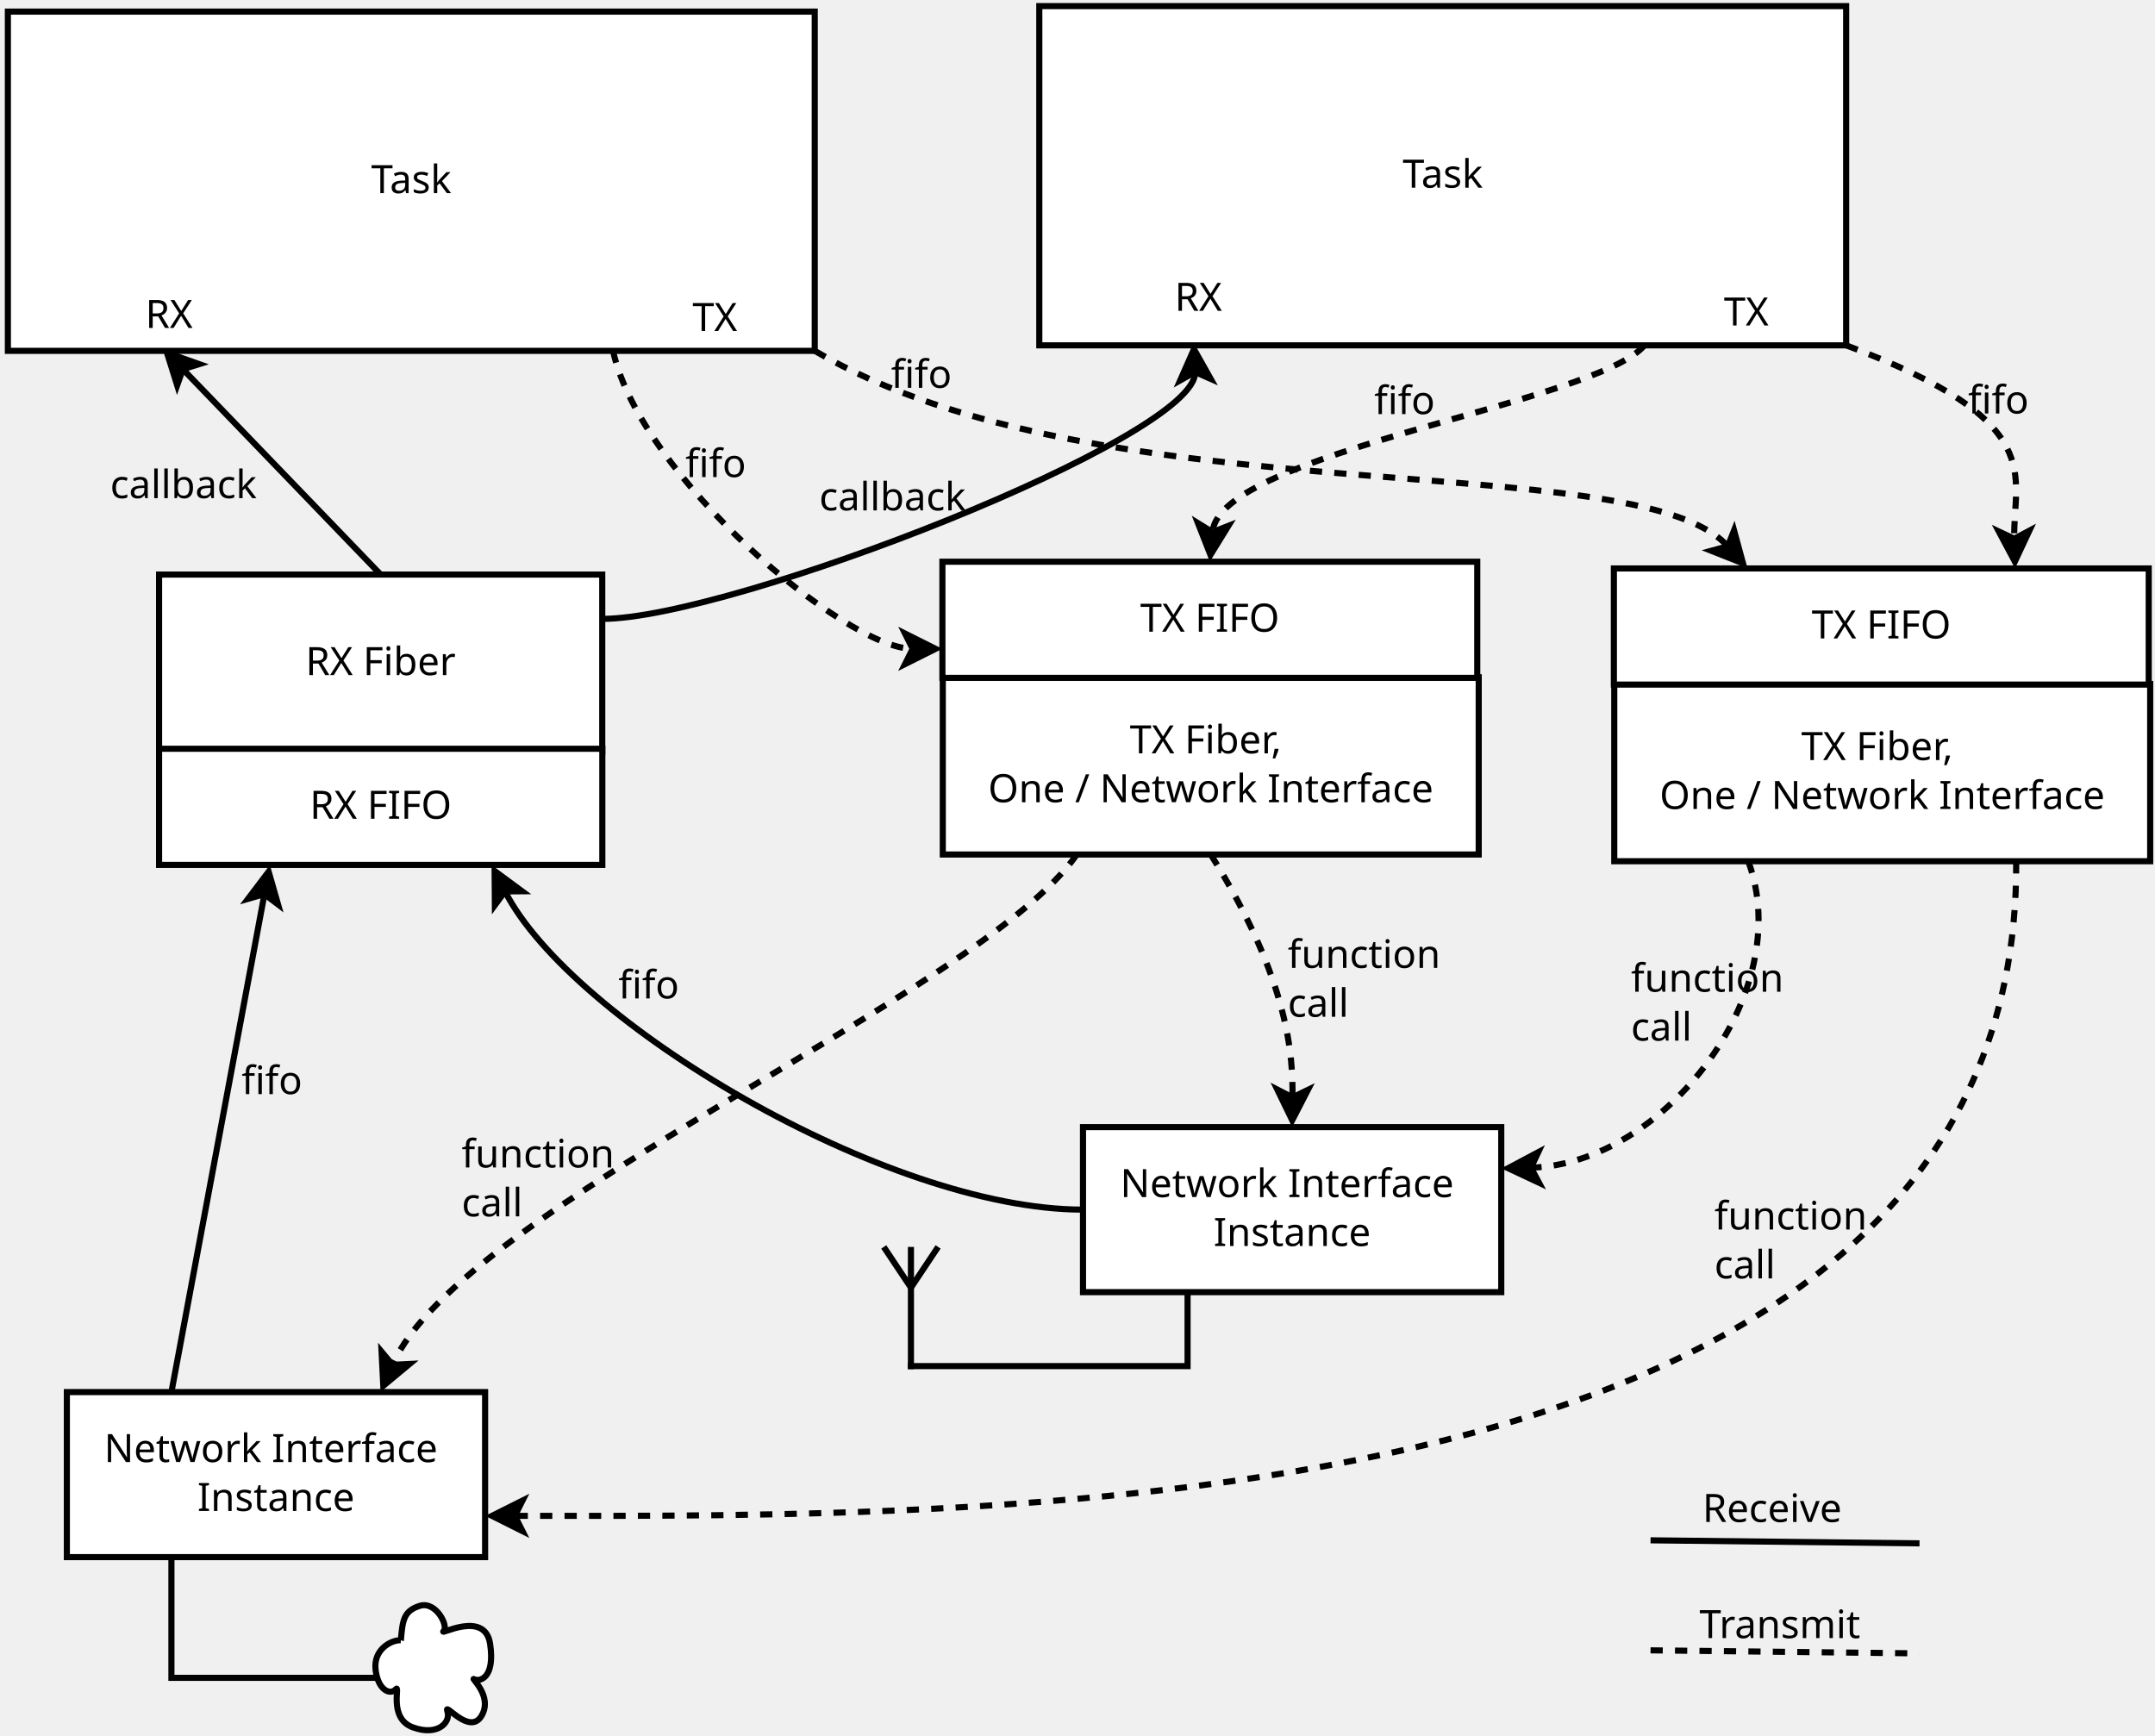
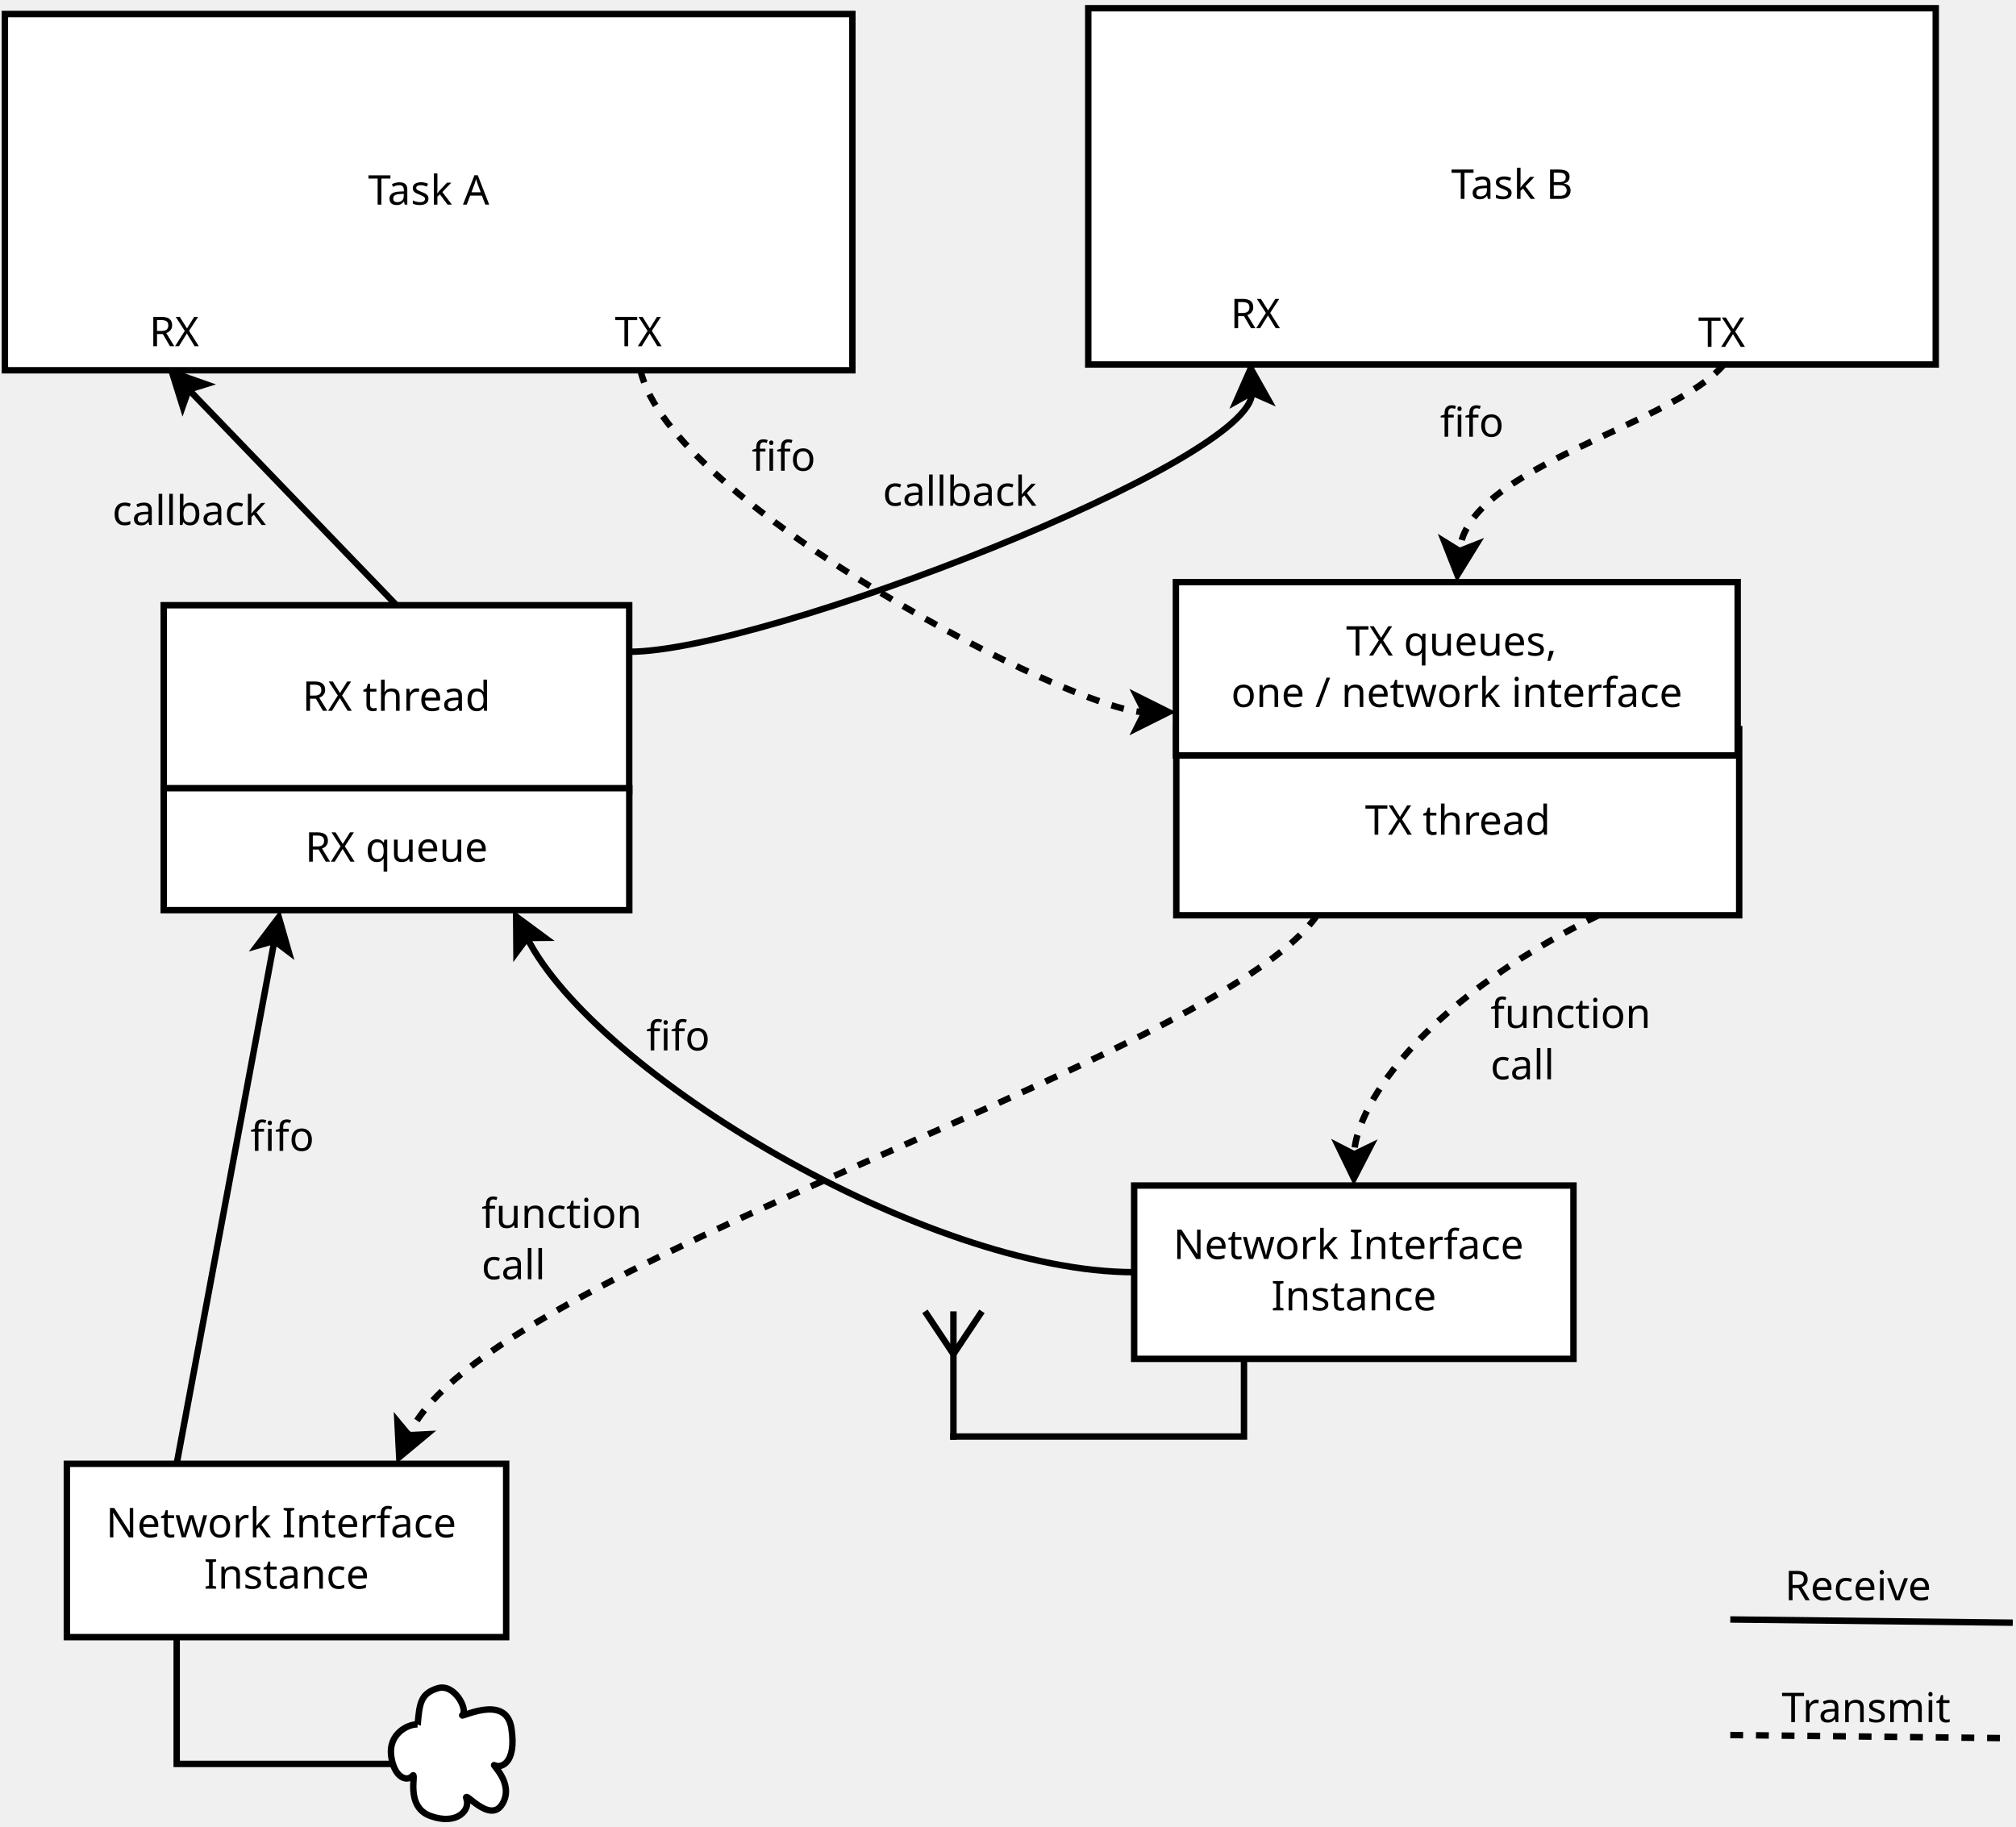
- <svg xmlns="http://www.w3.org/2000/svg" width="36cm" height="29cm" viewBox="50 16 703 568">
+ <svg xmlns="http://www.w3.org/2000/svg" width="32cm" height="29cm" viewBox="50 16 628 568">
  <g>
    <rect style="fill: #ffffff" x="70.825" y="471.5" width="136.85" height="54" />
    <rect style="fill: none; fill-opacity:0; stroke-width: 2; stroke: #000000" x="70.825" y="471.5" width="136.85" height="54" />
    <text font-size="12.8" style="fill: #000000;text-anchor:middle;font-family:sans-serif;font-style:normal;font-weight:normal" x="139.25" y="494.4">
      <tspan x="139.25" y="494.4">Network Interface</tspan>
      <tspan x="139.25" y="510.4">Instance</tspan>
    </text>
  </g>
  <g>
    <rect style="fill: #ffffff" x="403.3" y="384.8" width="136.85" height="54" />
    <rect style="fill: none; fill-opacity:0; stroke-width: 2; stroke: #000000" x="403.3" y="384.8" width="136.85" height="54" />
    <text font-size="12.8" style="fill: #000000;text-anchor:middle;font-family:sans-serif;font-style:normal;font-weight:normal" x="471.725" y="407.7">
      <tspan x="471.725" y="407.7">Network Interface</tspan>
      <tspan x="471.725" y="423.7">Instance</tspan>
    </text>
  </g>
  <g>
    <path style="fill: none; fill-opacity:0; stroke-width: 2; stroke: #000000" d="M 246 218.5 C 288.08,218.5 441,159 439.971,137.725" />
    <polygon style="fill: #000000" points="439.608,130.233 445.086,139.98 439.971,137.725 435.097,140.463 " />
    <polygon style="fill: none; fill-opacity:0; stroke-width: 2; stroke: #000000" points="439.608,130.233 445.086,139.98 439.971,137.725 435.097,140.463 " />
  </g>
  <g>
    <line style="fill: none; fill-opacity:0; stroke-width: 2; stroke: #000000" x1="173.5" y1="204" x2="108.779" y2="136.812" />
    <polygon style="fill: #000000" points="103.576,131.41 114.115,135.144 108.779,136.812 106.913,142.081 " />
    <polygon style="fill: none; fill-opacity:0; stroke-width: 2; stroke: #000000" points="103.576,131.41 114.115,135.144 108.779,136.812 106.913,142.081 " />
  </g>
  <g>
    <line style="fill: none; fill-opacity:0; stroke-width: 2; stroke: #000000" x1="105.038" y1="471.5" x2="135.469" y2="308.571" />
    <polygon style="fill: #000000" points="136.846,301.198 139.925,311.946 135.469,308.571 130.095,310.11 " />
    <polygon style="fill: none; fill-opacity:0; stroke-width: 2; stroke: #000000" points="136.846,301.198 139.925,311.946 135.469,308.571 130.095,310.11 " />
  </g>
  <g>
    <rect style="fill: #ffffff" x="101" y="204" width="145" height="58" />
    <rect style="fill: none; fill-opacity:0; stroke-width: 2; stroke: #000000" x="101" y="204" width="145" height="58" />
    <text font-size="12.8" style="fill: #000000;text-anchor:middle;font-family:sans-serif;font-style:normal;font-weight:normal" x="173.5" y="236.9">
-       <tspan x="173.5" y="236.9">RX Fiber</tspan>
+       <tspan x="173.5" y="236.9">RX thread</tspan>
    </text>
  </g>
  <g>
    <rect style="fill: #ffffff" x="101" y="261" width="145.025" height="38" />
    <rect style="fill: none; fill-opacity:0; stroke-width: 2; stroke: #000000" x="101" y="261" width="145.025" height="38" />
    <text font-size="12.8" style="fill: #000000;text-anchor:middle;font-family:sans-serif;font-style:normal;font-weight:normal" x="173.512" y="283.9">
-       <tspan x="173.512" y="283.9">RX FIFO</tspan>
+       <tspan x="173.512" y="283.9">RX queue</tspan>
    </text>
  </g>
  <g>
-     <g>
-       <rect style="fill: #ffffff" x="577.126" y="239.8" width="175.35" height="58" />
-       <rect style="fill: none; fill-opacity:0; stroke-width: 2; stroke: #000000" x="577.126" y="239.8" width="175.35" height="58" />
-       <text font-size="12.8" style="fill: #000000;text-anchor:middle;font-family:sans-serif;font-style:normal;font-weight:normal" x="664.801" y="264.7">
-         <tspan x="664.801" y="264.7">TX Fiber,</tspan>
-         <tspan x="664.801" y="280.7">One / Network Interface</tspan>
-       </text>
-     </g>
-     <g>
-       <rect style="fill: #ffffff" x="577" y="202" width="175" height="38" />
-       <rect style="fill: none; fill-opacity:0; stroke-width: 2; stroke: #000000" x="577" y="202" width="175" height="38" />
-       <text font-size="12.8" style="fill: #000000;text-anchor:middle;font-family:sans-serif;font-style:normal;font-weight:normal" x="664.5" y="224.9">
-         <tspan x="664.5" y="224.9">TX FIFO</tspan>
-       </text>
-     </g>
-   </g>
-   <g>
-     <rect style="fill: #ffffff" x="357.424" y="237.6" width="175.35" height="58" />
-     <rect style="fill: none; fill-opacity:0; stroke-width: 2; stroke: #000000" x="357.424" y="237.6" width="175.35" height="58" />
-     <text font-size="12.8" style="fill: #000000;text-anchor:middle;font-family:sans-serif;font-style:normal;font-weight:normal" x="445.099" y="262.5">
-       <tspan x="445.099" y="262.5">TX Fiber,</tspan>
-       <tspan x="445.099" y="278.5">One / Network Interface</tspan>
+     <rect style="fill: #ffffff" x="416.424" y="242.6" width="175.35" height="58" />
+     <rect style="fill: none; fill-opacity:0; stroke-width: 2; stroke: #000000" x="416.424" y="242.6" width="175.35" height="58" />
+     <text font-size="12.8" style="fill: #000000;text-anchor:middle;font-family:sans-serif;font-style:normal;font-weight:normal" x="504.099" y="275.5">
+       <tspan x="504.099" y="275.5">TX thread</tspan>
    </text>
  </g>
  <g>
-     <rect style="fill: #ffffff" x="357.3" y="199.8" width="175" height="38" />
-     <rect style="fill: none; fill-opacity:0; stroke-width: 2; stroke: #000000" x="357.3" y="199.8" width="175" height="38" />
-     <text font-size="12.8" style="fill: #000000;text-anchor:middle;font-family:sans-serif;font-style:normal;font-weight:normal" x="444.8" y="222.7">
-       <tspan x="444.8" y="222.7">TX FIFO</tspan>
+     <rect style="fill: #ffffff" x="416.3" y="196.8" width="175" height="54" />
+     <rect style="fill: none; fill-opacity:0; stroke-width: 2; stroke: #000000" x="416.3" y="196.8" width="175" height="54" />
+     <text font-size="12.8" style="fill: #000000;text-anchor:middle;font-family:sans-serif;font-style:normal;font-weight:normal" x="503.8" y="219.7">
+       <tspan x="503.8" y="219.7">TX queues,</tspan>
+       <tspan x="503.8" y="235.7">one / network interface</tspan>
    </text>
  </g>
  <g>
    <path style="fill: none; fill-opacity:0; stroke-width: 2; stroke: #000000" d="M 403.3 411.8 C 338.792,411.8 235.769,350 214.191,307.674" />
    <polygon style="fill: #000000" points="210.784,300.992 219.781,307.63 214.191,307.674 210.872,312.172 " />
    <polygon style="fill: none; fill-opacity:0; stroke-width: 2; stroke: #000000" points="210.784,300.992 219.781,307.63 214.191,307.674 210.872,312.172 " />
  </g>
  <g>
-     <path style="fill: none; fill-opacity:0; stroke-width: 2; stroke-dasharray: 4; stroke: #000000" d="M 249.526 130.8 C 258.526,171.8 325.66,228.3 347.564,228.3" />
-     <polygon style="fill: #000000" points="355.064,228.3 345.064,233.3 347.564,228.3 345.064,223.3 " />
-     <polygon style="fill: none; fill-opacity:0; stroke-width: 2; stroke: #000000" points="355.064,228.3 345.064,233.3 347.564,228.3 345.064,223.3 " />
+     <path style="fill: none; fill-opacity:0; stroke-width: 2; stroke-dasharray: 4; stroke: #000000" d="M 249.525 130.8 C 258.525,171.8 384.66,237.3 406.564,237.3" />
+     <polygon style="fill: #000000" points="414.064,237.3 404.064,242.3 406.564,237.3 404.064,232.3 " />
+     <polygon style="fill: none; fill-opacity:0; stroke-width: 2; stroke: #000000" points="414.064,237.3 404.064,242.3 406.564,237.3 404.064,232.3 " />
  </g>
  <g>
-     <path style="fill: none; fill-opacity:0; stroke-width: 2; stroke-dasharray: 4; stroke: #000000" d="M 315.526 130.8 C 409.226,186 584.478,161.477 614.257,194.746" />
-     <polygon style="fill: #000000" points="619.259,200.334 608.864,196.217 614.257,194.746 616.315,189.548 " />
-     <polygon style="fill: none; fill-opacity:0; stroke-width: 2; stroke: #000000" points="619.259,200.334 608.864,196.217 614.257,194.746 616.315,189.548 " />
+     <path style="fill: none; fill-opacity:0; stroke-width: 2; stroke-dasharray: 4; stroke: #000000" d="M 587 129 C 571,148 507,161 504.667,187.103" />
+     <polygon style="fill: #000000" points="503.999,194.573 499.909,184.167 504.667,187.103 509.87,185.058 " />
+     <polygon style="fill: none; fill-opacity:0; stroke-width: 2; stroke: #000000" points="503.999,194.573 499.909,184.167 504.667,187.103 509.87,185.058 " />
  </g>
  <g>
-     <path style="fill: none; fill-opacity:0; stroke-width: 2; stroke-dasharray: 4; stroke: #000000" d="M 587 129 C 571,148 448,164 445.667,190.103" />
-     <polygon style="fill: #000000" points="444.999,197.573 440.909,187.167 445.667,190.103 450.87,188.058 " />
-     <polygon style="fill: none; fill-opacity:0; stroke-width: 2; stroke: #000000" points="444.999,197.573 440.909,187.167 445.667,190.103 450.87,188.058 " />
-   </g>
-   <g>
-     <path style="fill: none; fill-opacity:0; stroke-width: 2; stroke-dasharray: 4; stroke: #000000" d="M 653 129 C 720,154 707.478,171.477 708.004,192.267" />
-     <polygon style="fill: #000000" points="708.193,199.765 702.942,189.894 708.004,192.267 712.939,189.641 " />
-     <polygon style="fill: none; fill-opacity:0; stroke-width: 2; stroke: #000000" points="708.193,199.765 702.942,189.894 708.004,192.267 712.939,189.641 " />
-   </g>
-   <g>
-     <path style="fill: none; fill-opacity:0; stroke-width: 2; stroke-dasharray: 4; stroke: #000000" d="M 708.638 297.8 C 710,517 373.994,512 217.41,512" />
-     <polygon style="fill: #000000" points="209.91,512 219.91,507 217.41,512 219.91,517 " />
-     <polygon style="fill: none; fill-opacity:0; stroke-width: 2; stroke: #000000" points="209.91,512 219.91,507 217.41,512 219.91,517 " />
-   </g>
-   <g>
-     <path style="fill: none; fill-opacity:0; stroke-width: 2; stroke-dasharray: 4; stroke: #000000" d="M 620.962 297.8 C 637,341 593,397 549.883,398.061" />
-     <polygon style="fill: #000000" points="542.385,398.245 552.259,393.001 549.883,398.061 552.505,402.998 " />
-     <polygon style="fill: none; fill-opacity:0; stroke-width: 2; stroke: #000000" points="542.385,398.245 552.259,393.001 549.883,398.061 552.505,402.998 " />
-   </g>
-   <g>
-     <path style="fill: none; fill-opacity:0; stroke-width: 2; stroke-dasharray: 4; stroke: #000000" d="M 445.1 295.6 C 471,337 472,362 471.843,375.065" />
+     <path style="fill: none; fill-opacity:0; stroke-width: 2; stroke-dasharray: 4; stroke: #000000" d="M 547.936 300.6 C 490,329 472,362 471.843,375.065" />
    <polygon style="fill: #000000" points="471.753,382.564 466.873,372.505 471.843,375.065 476.873,372.625 " />
    <polygon style="fill: none; fill-opacity:0; stroke-width: 2; stroke: #000000" points="471.753,382.564 466.873,372.505 471.843,375.065 476.873,372.625 " />
  </g>
  <g>
-     <path style="fill: none; fill-opacity:0; stroke-width: 2; stroke-dasharray: 4; stroke: #000000" d="M 401.262 295.6 C 370,341 200,411 177.373,462.584" />
+     <path style="fill: none; fill-opacity:0; stroke-width: 2; stroke-dasharray: 4; stroke: #000000" d="M 460.261 300.6 C 428.999,346 200,411 177.373,462.584" />
    <polygon style="fill: #000000" points="174.361,469.452 173.799,458.286 177.373,462.584 182.956,462.303 " />
    <polygon style="fill: none; fill-opacity:0; stroke-width: 2; stroke: #000000" points="174.361,469.452 173.799,458.286 177.373,462.584 182.956,462.303 " />
  </g>
  <g>
    <rect style="fill: #ffffff" x="389" y="18" width="264" height="111" />
    <rect style="fill: none; fill-opacity:0; stroke-width: 2; stroke: #000000" x="389" y="18" width="264" height="111" />
    <text font-size="12.8" style="fill: #000000;text-anchor:middle;font-family:sans-serif;font-style:normal;font-weight:normal" x="521" y="77.4">
-       <tspan x="521" y="77.4">Task</tspan>
+       <tspan x="521" y="77.4">Task B</tspan>
    </text>
  </g>
-   <text font-size="12.8" style="fill: #000000;text-anchor:start;font-family:sans-serif;font-style:normal;font-weight:normal" x="613" y="122.5">
-     <tspan x="613" y="122.5">TX</tspan>
+   <text font-size="12.8" style="fill: #000000;text-anchor:start;font-family:sans-serif;font-style:normal;font-weight:normal" x="579" y="123.5">
+     <tspan x="579" y="123.5">TX</tspan>
  </text>
  <g>
    <rect style="fill: #ffffff" x="51.525" y="19.8" width="264" height="111" />
    <rect style="fill: none; fill-opacity:0; stroke-width: 2; stroke: #000000" x="51.525" y="19.8" width="264" height="111" />
    <text font-size="12.8" style="fill: #000000;text-anchor:middle;font-family:sans-serif;font-style:normal;font-weight:normal" x="183.525" y="79.2">
-       <tspan x="183.525" y="79.2">Task</tspan>
+       <tspan x="183.525" y="79.2">Task A</tspan>
    </text>
  </g>
-   <text font-size="12.8" style="fill: #000000;text-anchor:start;font-family:sans-serif;font-style:normal;font-weight:normal" x="275.526" y="124.3">
-     <tspan x="275.526" y="124.3">TX</tspan>
+   <text font-size="12.8" style="fill: #000000;text-anchor:start;font-family:sans-serif;font-style:normal;font-weight:normal" x="241.526" y="123.3">
+     <tspan x="241.526" y="123.3">TX</tspan>
  </text>
  <polyline style="fill: none; fill-opacity:0; stroke-width: 2; stroke: #000000" points="347,464 347,463 437.512,463 437.512,438.8 " />
  <polyline style="fill: none; fill-opacity:0; stroke-width: 2; stroke: #000000" points="105.038,525.5 105.038,565 191.03,565 191.03,561.838 " />
  <g>
    <path style="fill: #ffffff" d="M 180.108 552.696 C 177.009,552.546 171,555.697 171.845,562.45 C 172.69,569.203 176.728,570.704 178.418,568.753 C 180.108,566.802 175.789,578.207 184.052,581.209 C 192.315,584.21 196.54,579.408 195.319,575.956 C 194.099,572.505 202.549,584.06 206.493,577.457 C 210.437,570.854 202.455,564.551 204.146,565.452 C 205.836,566.352 211,565.152 209.31,553.896 C 207.62,542.641 192.408,551.345 194.099,549.695 C 195.789,548.044 191.563,539.79 186.305,541.441 C 181.047,543.092 180.674,546.087 180.111,552.69 L 180.108,552.696z" />
    <path style="fill: none; fill-opacity:0; stroke-width: 2; stroke: #000000" d="M 180.108 552.696 C 177.009,552.546 171,555.697 171.845,562.45 C 172.69,569.203 176.728,570.704 178.418,568.753 C 180.108,566.802 175.789,578.207 184.052,581.209 C 192.315,584.21 196.54,579.408 195.319,575.956 C 194.099,572.505 202.549,584.06 206.493,577.457 C 210.437,570.854 202.455,564.551 204.146,565.452 C 205.836,566.352 211,565.152 209.31,553.896 C 207.62,542.641 192.408,551.345 194.099,549.695 C 195.789,548.044 191.563,539.79 186.305,541.441 C 181.047,543.092 180.674,546.087 180.111,552.69 L 180.108,552.696" />
    <text font-size="12.8" style="fill: #000000;text-anchor:middle;font-family:sans-serif;font-style:normal;font-weight:normal" x="192.072" y="566.783">
      <tspan x="192.072" y="566.783" />
    </text>
  </g>
  <g>
    <line style="fill: none; fill-opacity:0; stroke-width: 2; stroke-dasharray: 4; stroke: #000000" x1="589" y1="556" x2="677" y2="557" />
    <text font-size="12.8" style="fill: #000000;text-anchor:start;font-family:sans-serif;font-style:normal;font-weight:normal" x="605" y="552">
      <tspan x="605" y="552">Transmit</tspan>
    </text>
  </g>
  <g>
    <line style="fill: none; fill-opacity:0; stroke-width: 2; stroke: #000000" x1="589" y1="520" x2="677" y2="521" />
    <text font-size="12.8" style="fill: #000000;text-anchor:start;font-family:sans-serif;font-style:normal;font-weight:normal" x="606" y="514">
      <tspan x="606" y="514">Receive</tspan>
    </text>
  </g>
  <text font-size="12.8" style="fill: #000000;text-anchor:start;font-family:sans-serif;font-style:normal;font-weight:normal" x="96.525" y="123.3">
    <tspan x="96.525" y="123.3">RX</tspan>
  </text>
  <text font-size="12.8" style="fill: #000000;text-anchor:start;font-family:sans-serif;font-style:normal;font-weight:normal" x="433.3" y="117.7">
    <tspan x="433.3" y="117.7">RX</tspan>
  </text>
  <text font-size="12.8" style="fill: #000000;text-anchor:start;font-family:sans-serif;font-style:normal;font-weight:normal" x="85" y="179">
    <tspan x="85" y="179">callback</tspan>
  </text>
-   <text font-size="12.8" style="fill: #000000;text-anchor:start;font-family:sans-serif;font-style:normal;font-weight:normal" x="317" y="183">
-     <tspan x="317" y="183">callback</tspan>
+   <text font-size="12.8" style="fill: #000000;text-anchor:start;font-family:sans-serif;font-style:normal;font-weight:normal" x="325" y="173">
+     <tspan x="325" y="173">callback</tspan>
  </text>
  <text font-size="12.8" style="fill: #000000;text-anchor:start;font-family:sans-serif;font-style:normal;font-weight:normal" x="128" y="374">
    <tspan x="128" y="374">fifo</tspan>
  </text>
  <text font-size="12.8" style="fill: #000000;text-anchor:start;font-family:sans-serif;font-style:normal;font-weight:normal" x="251.3" y="342.7">
    <tspan x="251.3" y="342.7">fifo</tspan>
  </text>
  <text font-size="12.8" style="fill: #000000;text-anchor:start;font-family:sans-serif;font-style:normal;font-weight:normal" x="498.6" y="151.5">
    <tspan x="498.6" y="151.5">fifo</tspan>
  </text>
-   <text font-size="12.8" style="fill: #000000;text-anchor:start;font-family:sans-serif;font-style:normal;font-weight:normal" x="692.9" y="151.3">
-     <tspan x="692.9" y="151.3">fifo</tspan>
-   </text>
-   <text font-size="12.8" style="fill: #000000;text-anchor:start;font-family:sans-serif;font-style:normal;font-weight:normal" x="273.2" y="172.1">
-     <tspan x="273.2" y="172.1">fifo</tspan>
-   </text>
-   <text font-size="12.8" style="fill: #000000;text-anchor:start;font-family:sans-serif;font-style:normal;font-weight:normal" x="340.5" y="142.9">
-     <tspan x="340.5" y="142.9">fifo</tspan>
+   <text font-size="12.8" style="fill: #000000;text-anchor:start;font-family:sans-serif;font-style:normal;font-weight:normal" x="284.2" y="162.1">
+     <tspan x="284.2" y="162.1">fifo</tspan>
  </text>
  <text font-size="12.8" style="fill: #000000;text-anchor:start;font-family:sans-serif;font-style:normal;font-weight:normal" x="200" y="398">
    <tspan x="200" y="398">function</tspan>
    <tspan x="200" y="414">call</tspan>
  </text>
-   <text font-size="12.8" style="fill: #000000;text-anchor:start;font-family:sans-serif;font-style:normal;font-weight:normal" x="470.3" y="332.7">
-     <tspan x="470.3" y="332.7">function</tspan>
-     <tspan x="470.3" y="348.7">call</tspan>
-   </text>
-   <text font-size="12.8" style="fill: #000000;text-anchor:start;font-family:sans-serif;font-style:normal;font-weight:normal" x="582.6" y="340.5">
-     <tspan x="582.6" y="340.5">function</tspan>
-     <tspan x="582.6" y="356.5">call</tspan>
-   </text>
-   <text font-size="12.8" style="fill: #000000;text-anchor:start;font-family:sans-serif;font-style:normal;font-weight:normal" x="609.9" y="418.3">
-     <tspan x="609.9" y="418.3">function</tspan>
-     <tspan x="609.9" y="434.3">call</tspan>
+   <text font-size="12.8" style="fill: #000000;text-anchor:start;font-family:sans-serif;font-style:normal;font-weight:normal" x="514.3" y="335.7">
+     <tspan x="514.3" y="335.7">function</tspan>
+     <tspan x="514.3" y="351.7">call</tspan>
  </text>
  <g>
    <line style="fill: none; fill-opacity:0; stroke-width: 2; stroke: #000000" x1="347.001" y1="464" x2="347.001" y2="437.333" />
    <line style="fill: none; fill-opacity:0; stroke-width: 2; stroke: #000000" x1="338.112" y1="424" x2="347.001" y2="437.333" />
    <line style="fill: none; fill-opacity:0; stroke-width: 2; stroke: #000000" x1="347.001" y1="424" x2="347.001" y2="437.333" />
    <line style="fill: none; fill-opacity:0; stroke-width: 2; stroke: #000000" x1="355.89" y1="424" x2="347.001" y2="437.333" />
  </g>
</svg>
